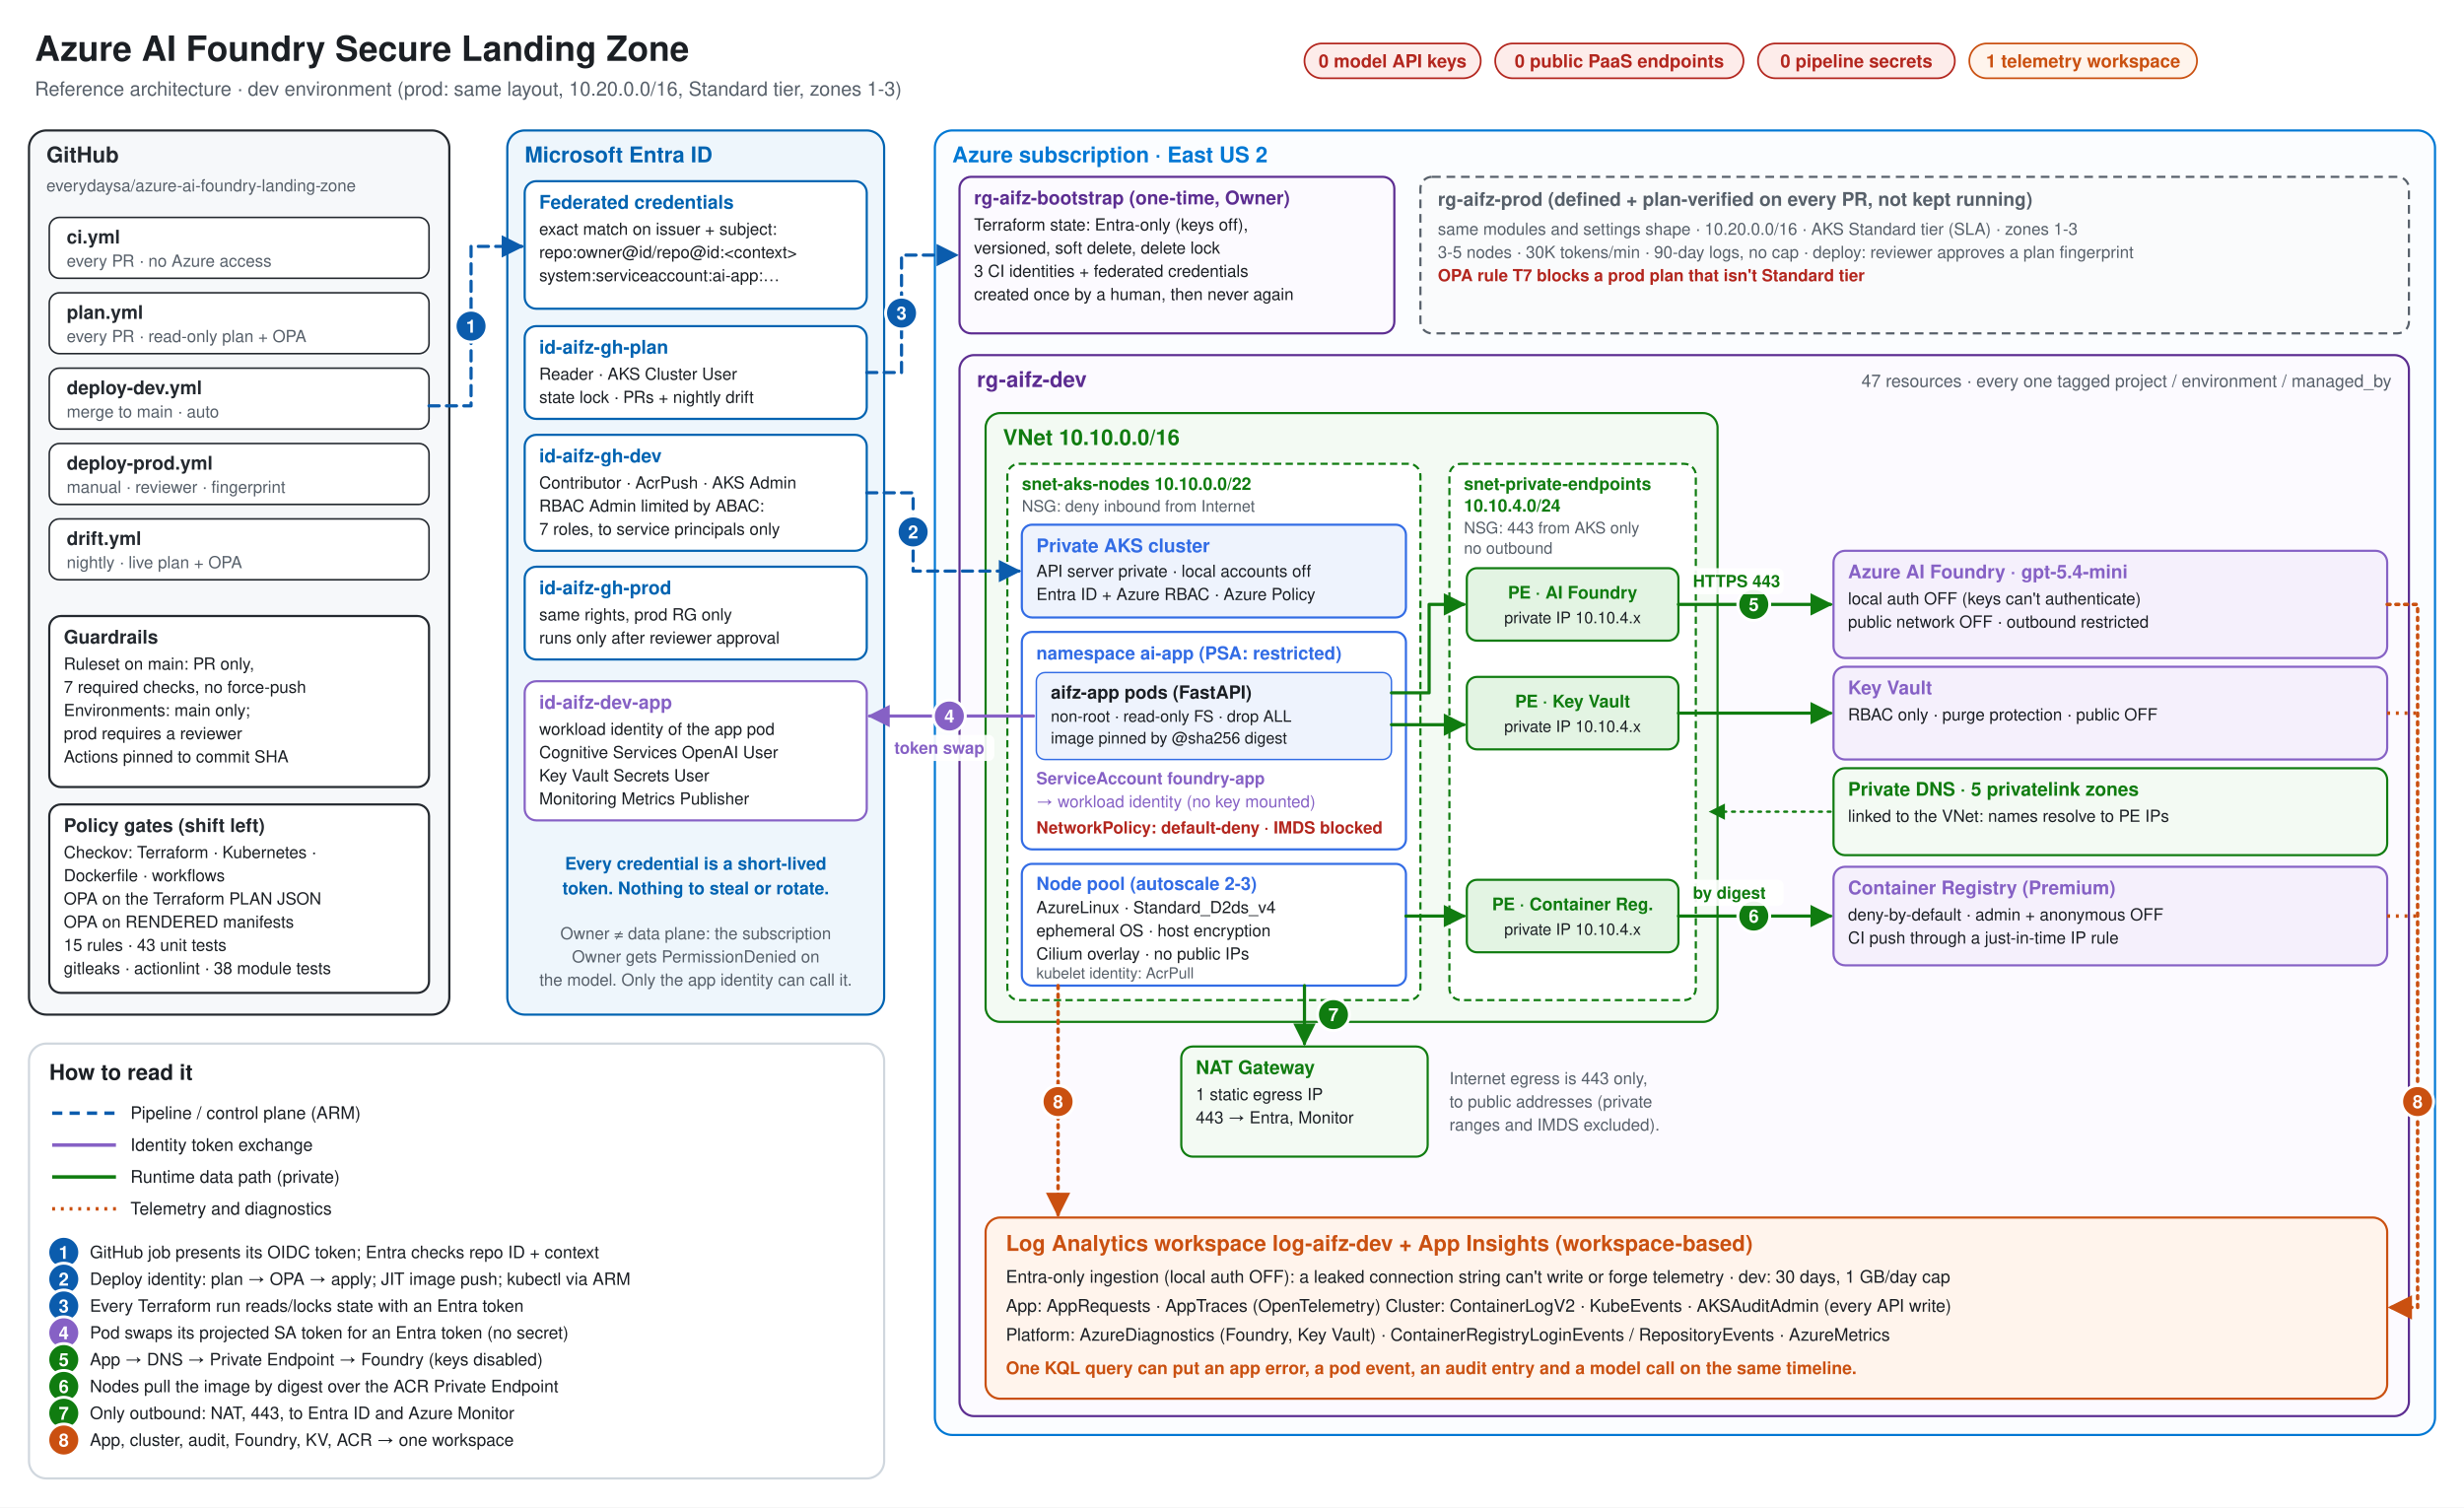
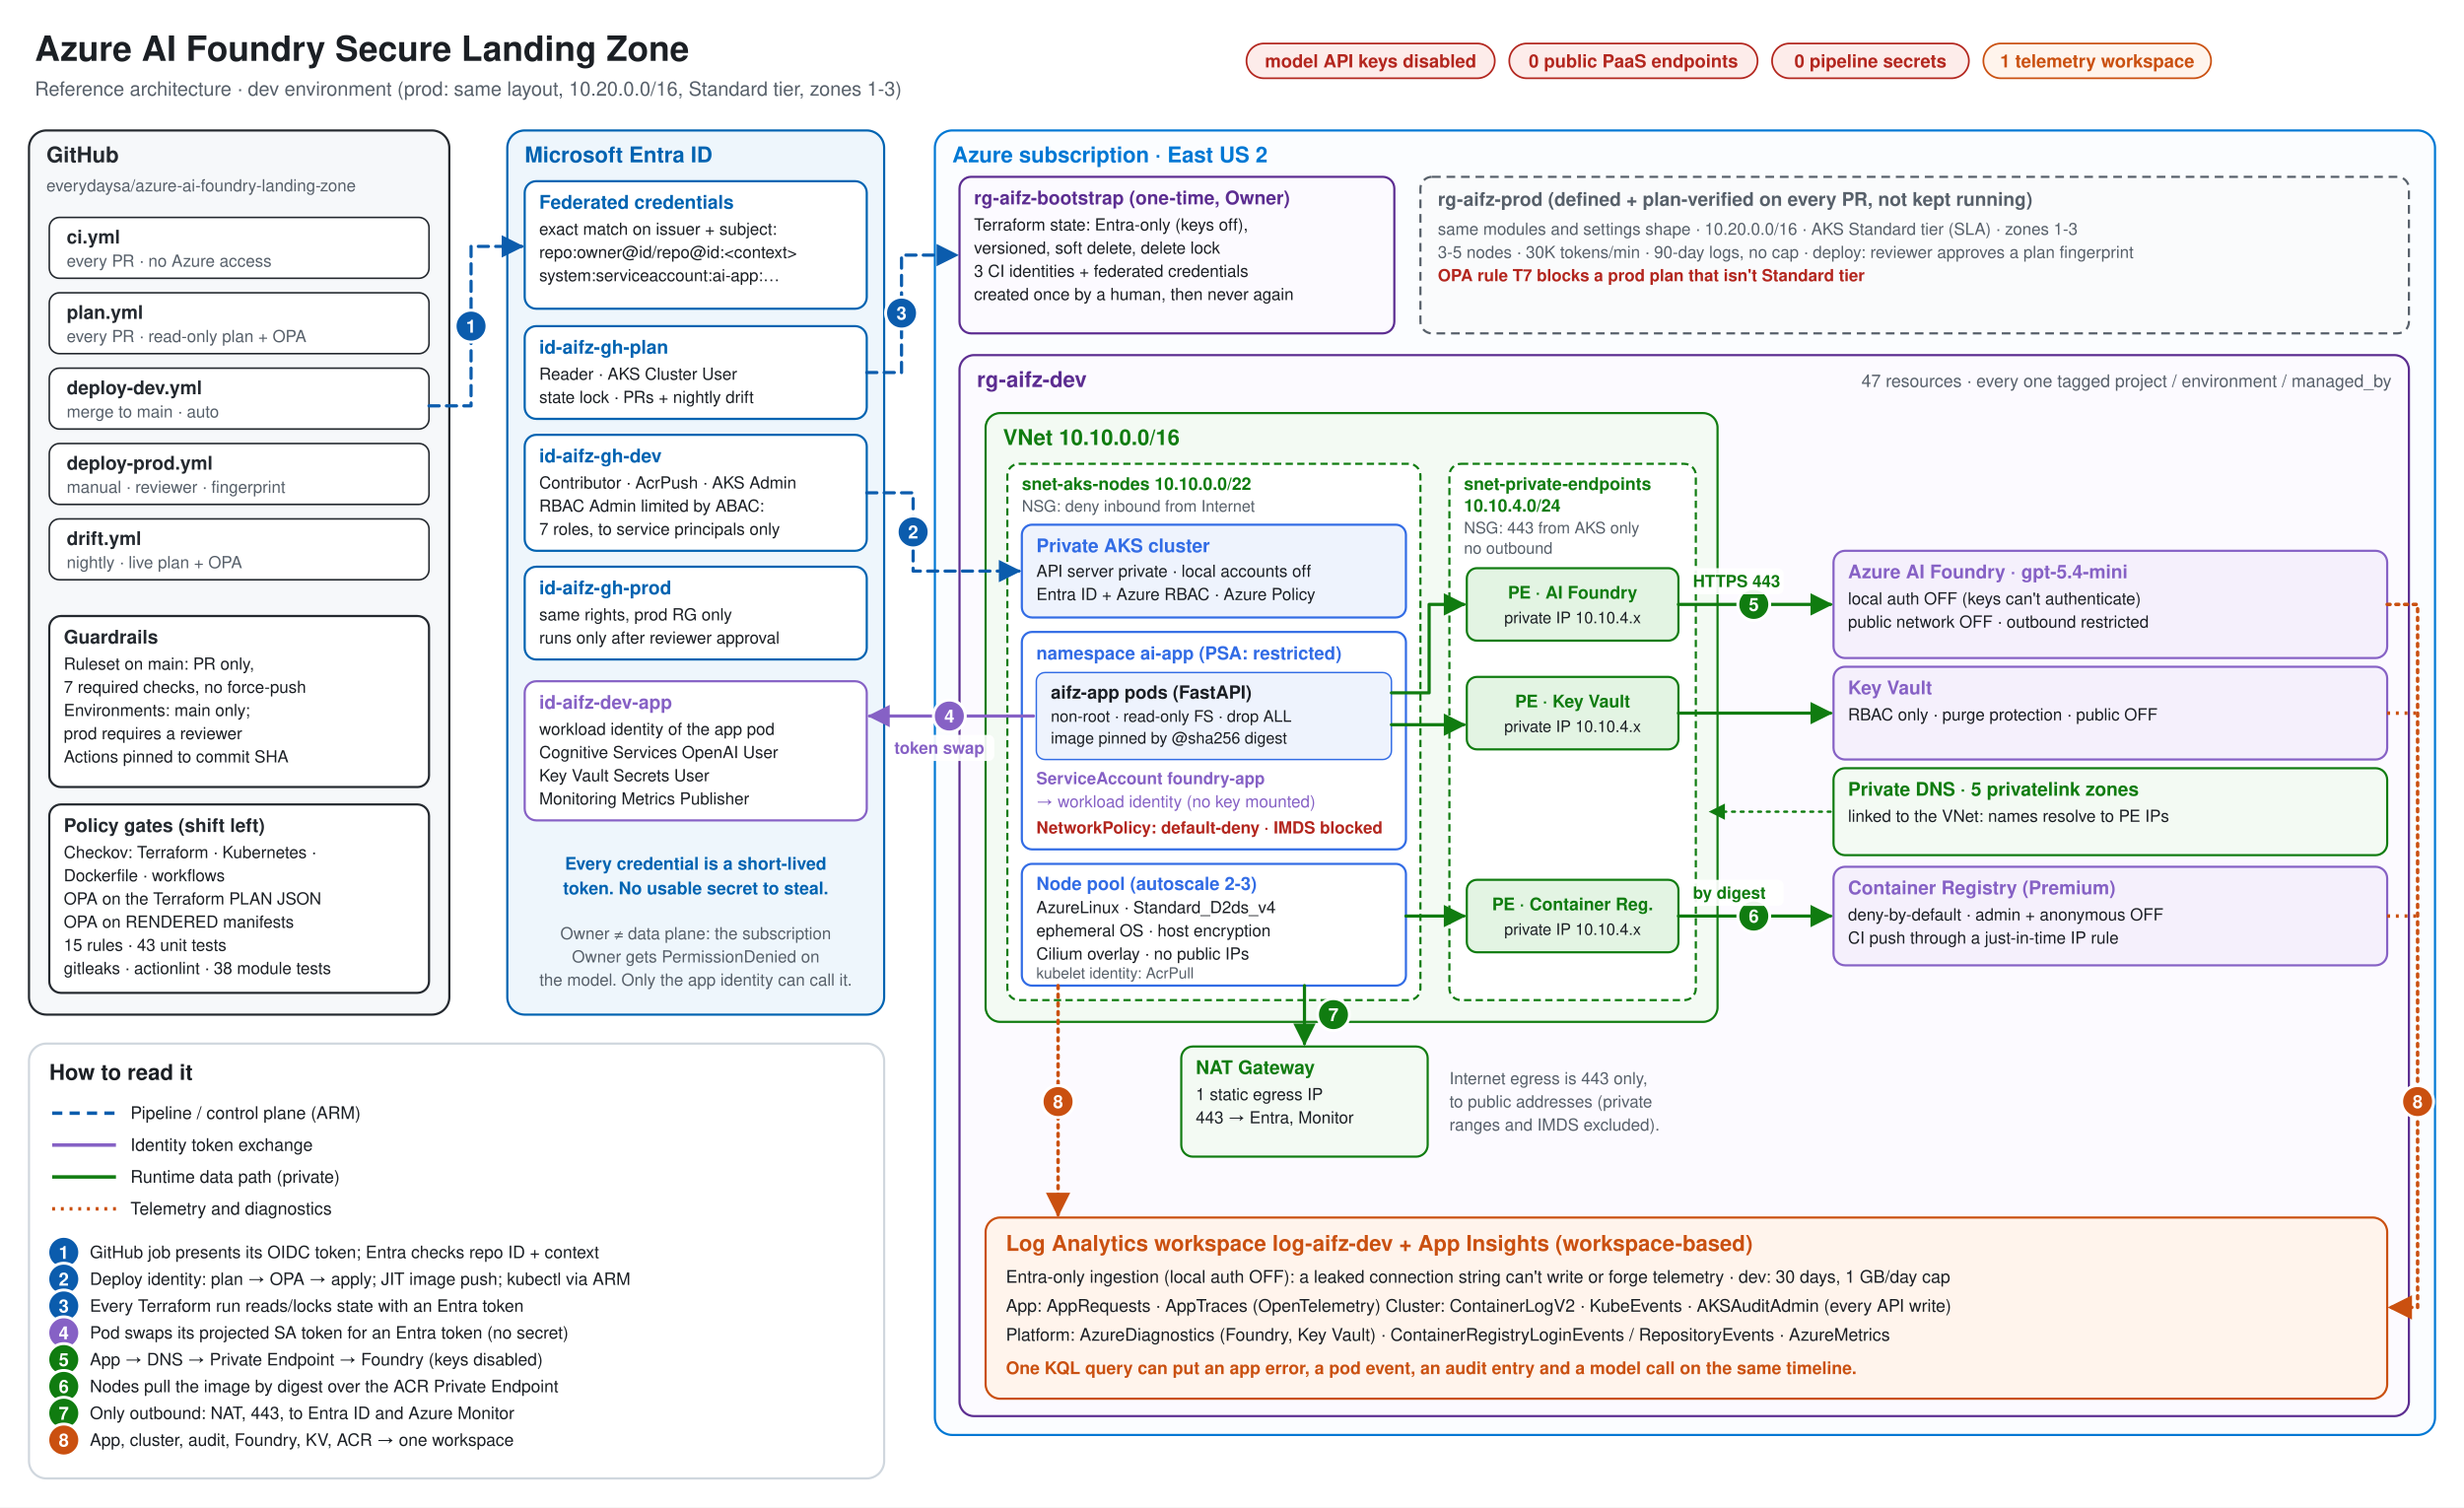
<svg xmlns="http://www.w3.org/2000/svg" width="1700" height="1040" viewBox="0 0 1700 1040" font-family="'Segoe UI', -apple-system, Helvetica, Arial, sans-serif" role="img" aria-labelledby="t d">
  <defs>
    <marker id="m-ci" viewBox="0 0 10 10" refX="9" refY="5" markerWidth="7" markerHeight="7" orient="auto-start-reverse">
      <path d="M0,0 L10,5 L0,10 z" fill="#0b5cad" />
    </marker>
    <marker id="m-run" viewBox="0 0 10 10" refX="9" refY="5" markerWidth="7" markerHeight="7" orient="auto-start-reverse">
      <path d="M0,0 L10,5 L0,10 z" fill="#107c10" />
    </marker>
    <marker id="m-tok" viewBox="0 0 10 10" refX="9" refY="5" markerWidth="7" markerHeight="7" orient="auto-start-reverse">
      <path d="M0,0 L10,5 L0,10 z" fill="#8661c5" />
    </marker>
    <marker id="m-tel" viewBox="0 0 10 10" refX="9" refY="5" markerWidth="7" markerHeight="7" orient="auto-start-reverse">
      <path d="M0,0 L10,5 L0,10 z" fill="#ca5010" />
    </marker>
  </defs>
  <rect x="0" y="0" width="1700" height="1040" fill="#ffffff" />
  <text x="24" y="42" font-size="24" fill="#1b1f24" font-weight="700" text-anchor="start">Azure AI Foundry Secure Landing Zone</text>
  <text x="24" y="66" font-size="13.5" fill="#57606a" font-weight="normal" text-anchor="start">Reference architecture · dev environment (prod: same layout, 10.20.0.0/16, Standard tier, zones 1-3)</text>
-   <rect x="900" y="30" width="121.6" height="24" rx="12" fill="#fdecea" stroke="#b3261e" stroke-width="1.2" />
-   <text x="960.8" y="46.5" font-size="12.5" fill="#b3261e" font-weight="700" text-anchor="middle">0 model API keys</text>
-   <rect x="1031.6" y="30" width="171.3" height="24" rx="12" fill="#fdecea" stroke="#b3261e" stroke-width="1.2" />
-   <text x="1117.25" y="46.5" font-size="12.5" fill="#b3261e" font-weight="700" text-anchor="middle">0 public PaaS endpoints</text>
-   <rect x="1212.9" y="30" width="135.8" height="24" rx="12" fill="#fdecea" stroke="#b3261e" stroke-width="1.2" />
-   <text x="1280.8" y="46.5" font-size="12.5" fill="#b3261e" font-weight="700" text-anchor="middle">0 pipeline secrets</text>
-   <rect x="1358.7" y="30" width="157.1" height="24" rx="12" fill="#fff4ec" stroke="#ca5010" stroke-width="1.2" />
-   <text x="1437.25" y="46.5" font-size="12.5" fill="#ca5010" font-weight="700" text-anchor="middle">1 telemetry workspace</text>
+   <rect x="860" y="30" width="171.3" height="24" rx="12" fill="#fdecea" stroke="#b3261e" stroke-width="1.2" />
+   <text x="945.65" y="46.5" font-size="12.5" fill="#b3261e" font-weight="700" text-anchor="middle">model API keys disabled</text>
+   <rect x="1041.3" y="30" width="171.3" height="24" rx="12" fill="#fdecea" stroke="#b3261e" stroke-width="1.2" />
+   <text x="1126.95" y="46.5" font-size="12.5" fill="#b3261e" font-weight="700" text-anchor="middle">0 public PaaS endpoints</text>
+   <rect x="1222.6" y="30" width="135.8" height="24" rx="12" fill="#fdecea" stroke="#b3261e" stroke-width="1.2" />
+   <text x="1290.5" y="46.5" font-size="12.5" fill="#b3261e" font-weight="700" text-anchor="middle">0 pipeline secrets</text>
+   <rect x="1368.4" y="30" width="157.1" height="24" rx="12" fill="#fff4ec" stroke="#ca5010" stroke-width="1.2" />
+   <text x="1446.95" y="46.5" font-size="12.5" fill="#ca5010" font-weight="700" text-anchor="middle">1 telemetry workspace</text>
  <rect x="20" y="90" width="290" height="610" rx="12" fill="#f6f8fa" stroke="#24292f" stroke-width="1.5" />
  <text x="32" y="112" font-size="15" fill="#24292f" font-weight="700" text-anchor="start">GitHub</text>
  <text x="32" y="132" font-size="11.5" fill="#57606a" font-weight="normal" text-anchor="start">everydaysa/azure-ai-foundry-landing-zone</text>
  <rect x="34" y="150" width="262" height="42" rx="7" fill="#ffffff" stroke="#24292f" stroke-width="1.1" />
  <text x="46" y="168" font-size="13" fill="#24292f" font-weight="700" text-anchor="start">ci.yml</text>
  <text x="46" y="184" font-size="11.5" fill="#57606a" font-weight="normal" text-anchor="start">every PR · no Azure access</text>
  <rect x="34" y="202" width="262" height="42" rx="7" fill="#ffffff" stroke="#24292f" stroke-width="1.1" />
  <text x="46" y="220" font-size="13" fill="#24292f" font-weight="700" text-anchor="start">plan.yml</text>
  <text x="46" y="236" font-size="11.5" fill="#57606a" font-weight="normal" text-anchor="start">every PR · read-only plan + OPA</text>
  <rect x="34" y="254" width="262" height="42" rx="7" fill="#ffffff" stroke="#24292f" stroke-width="1.1" />
  <text x="46" y="272" font-size="13" fill="#24292f" font-weight="700" text-anchor="start">deploy-dev.yml</text>
  <text x="46" y="288" font-size="11.5" fill="#57606a" font-weight="normal" text-anchor="start">merge to main · auto</text>
  <rect x="34" y="306" width="262" height="42" rx="7" fill="#ffffff" stroke="#24292f" stroke-width="1.1" />
  <text x="46" y="324" font-size="13" fill="#24292f" font-weight="700" text-anchor="start">deploy-prod.yml</text>
  <text x="46" y="340" font-size="11.5" fill="#57606a" font-weight="normal" text-anchor="start">manual · reviewer · fingerprint</text>
  <rect x="34" y="358" width="262" height="42" rx="7" fill="#ffffff" stroke="#24292f" stroke-width="1.1" />
  <text x="46" y="376" font-size="13" fill="#24292f" font-weight="700" text-anchor="start">drift.yml</text>
  <text x="46" y="392" font-size="11.5" fill="#57606a" font-weight="normal" text-anchor="start">nightly · live plan + OPA</text>
  <rect x="34" y="425" width="262" height="118" rx="8" fill="#ffffff" stroke="#24292f" stroke-width="1.5" />
  <text x="44" y="444" font-size="13" fill="#24292f" font-weight="700" text-anchor="start">Guardrails</text>
  <text x="44" y="462" font-size="11.5" fill="#1b1f24" font-weight="normal" text-anchor="start">Ruleset on main: PR only,</text>
  <text x="44" y="478" font-size="11.5" fill="#1b1f24" font-weight="normal" text-anchor="start">  7 required checks, no force-push</text>
  <text x="44" y="494" font-size="11.5" fill="#1b1f24" font-weight="normal" text-anchor="start">Environments: main only;</text>
  <text x="44" y="510" font-size="11.5" fill="#1b1f24" font-weight="normal" text-anchor="start">  prod requires a reviewer</text>
  <text x="44" y="526" font-size="11.5" fill="#1b1f24" font-weight="normal" text-anchor="start">Actions pinned to commit SHA</text>
  <rect x="34" y="555" width="262" height="130" rx="8" fill="#ffffff" stroke="#24292f" stroke-width="1.5" />
  <text x="44" y="574" font-size="13" fill="#24292f" font-weight="700" text-anchor="start">Policy gates (shift left)</text>
  <text x="44" y="592" font-size="11.5" fill="#1b1f24" font-weight="normal" text-anchor="start">Checkov: Terraform · Kubernetes ·</text>
  <text x="44" y="608" font-size="11.5" fill="#1b1f24" font-weight="normal" text-anchor="start">  Dockerfile · workflows</text>
  <text x="44" y="624" font-size="11.5" fill="#1b1f24" font-weight="normal" text-anchor="start">OPA on the Terraform PLAN JSON</text>
  <text x="44" y="640" font-size="11.5" fill="#1b1f24" font-weight="normal" text-anchor="start">OPA on RENDERED manifests</text>
  <text x="44" y="656" font-size="11.5" fill="#1b1f24" font-weight="normal" text-anchor="start">15 rules · 43 unit tests</text>
  <text x="44" y="672" font-size="11.5" fill="#1b1f24" font-weight="normal" text-anchor="start">gitleaks · actionlint · 38 module tests</text>
  <rect x="350" y="90" width="260" height="610" rx="12" fill="#eef6fc" stroke="#0063b1" stroke-width="1.5" />
  <text x="362" y="112" font-size="15" fill="#0063b1" font-weight="700" text-anchor="start">Microsoft Entra ID</text>
  <rect x="362" y="125" width="236" height="88" rx="8" fill="#ffffff" stroke="#0063b1" stroke-width="1.5" />
  <text x="372" y="144" font-size="13" fill="#0063b1" font-weight="700" text-anchor="start">Federated credentials</text>
  <text x="372" y="162" font-size="11.5" fill="#1b1f24" font-weight="normal" text-anchor="start">exact match on issuer + subject:</text>
  <text x="372" y="178" font-size="11.5" fill="#1b1f24" font-weight="normal" text-anchor="start">repo:owner@id/repo@id:&lt;context&gt;</text>
  <text x="372" y="194" font-size="11.5" fill="#1b1f24" font-weight="normal" text-anchor="start">system:serviceaccount:ai-app:…</text>
  <rect x="362" y="225" width="236" height="64" rx="8" fill="#ffffff" stroke="#0063b1" stroke-width="1.5" />
  <text x="372" y="244" font-size="13" fill="#0063b1" font-weight="700" text-anchor="start">id-aifz-gh-plan</text>
  <text x="372" y="262" font-size="11.5" fill="#1b1f24" font-weight="normal" text-anchor="start">Reader · AKS Cluster User</text>
  <text x="372" y="278" font-size="11.5" fill="#1b1f24" font-weight="normal" text-anchor="start">state lock · PRs + nightly drift</text>
  <rect x="362" y="300" width="236" height="80" rx="8" fill="#ffffff" stroke="#0063b1" stroke-width="1.5" />
  <text x="372" y="319" font-size="13" fill="#0063b1" font-weight="700" text-anchor="start">id-aifz-gh-dev</text>
  <text x="372" y="337" font-size="11.5" fill="#1b1f24" font-weight="normal" text-anchor="start">Contributor · AcrPush · AKS Admin</text>
  <text x="372" y="353" font-size="11.5" fill="#1b1f24" font-weight="normal" text-anchor="start">RBAC Admin limited by ABAC:</text>
  <text x="372" y="369" font-size="11.5" fill="#1b1f24" font-weight="normal" text-anchor="start">7 roles, to service principals only</text>
  <rect x="362" y="391" width="236" height="64" rx="8" fill="#ffffff" stroke="#0063b1" stroke-width="1.5" />
  <text x="372" y="410" font-size="13" fill="#0063b1" font-weight="700" text-anchor="start">id-aifz-gh-prod</text>
  <text x="372" y="428" font-size="11.5" fill="#1b1f24" font-weight="normal" text-anchor="start">same rights, prod RG only</text>
  <text x="372" y="444" font-size="11.5" fill="#1b1f24" font-weight="normal" text-anchor="start">runs only after reviewer approval</text>
  <rect x="362" y="470" width="236" height="96" rx="8" fill="#ffffff" stroke="#8661c5" stroke-width="1.5" />
  <text x="372" y="489" font-size="13" fill="#8661c5" font-weight="700" text-anchor="start">id-aifz-dev-app</text>
  <text x="372" y="507" font-size="11.5" fill="#1b1f24" font-weight="normal" text-anchor="start">workload identity of the app pod</text>
  <text x="372" y="523" font-size="11.5" fill="#1b1f24" font-weight="normal" text-anchor="start">Cognitive Services OpenAI User</text>
  <text x="372" y="539" font-size="11.5" fill="#1b1f24" font-weight="normal" text-anchor="start">Key Vault Secrets User</text>
  <text x="372" y="555" font-size="11.5" fill="#1b1f24" font-weight="normal" text-anchor="start">Monitoring Metrics Publisher</text>
  <text x="480" y="600" font-size="12" fill="#0063b1" font-weight="600" text-anchor="middle">Every credential is a short-lived</text>
-   <text x="480" y="617" font-size="12" fill="#0063b1" font-weight="600" text-anchor="middle">token. Nothing to steal or rotate.</text>
+   <text x="480" y="617" font-size="12" fill="#0063b1" font-weight="600" text-anchor="middle">token. No usable secret to steal.</text>
  <text x="480" y="648" font-size="11.5" fill="#57606a" font-weight="normal" text-anchor="middle">Owner ≠ data plane: the subscription</text>
  <text x="480" y="664" font-size="11.5" fill="#57606a" font-weight="normal" text-anchor="middle">Owner gets PermissionDenied on</text>
  <text x="480" y="680" font-size="11.5" fill="#57606a" font-weight="normal" text-anchor="middle">the model. Only the app identity can call it.</text>
  <rect x="645" y="90" width="1035" height="900" rx="12" fill="#fbfdff" stroke="#0078d4" stroke-width="1.5" />
  <text x="657" y="112" font-size="15" fill="#0078d4" font-weight="700" text-anchor="start">Azure subscription · East US 2</text>
  <rect x="662" y="122" width="300" height="108" rx="8" fill="#fcfaff" stroke="#5c2d91" stroke-width="1.5" />
  <text x="672" y="141" font-size="13" fill="#5c2d91" font-weight="700" text-anchor="start">rg-aifz-bootstrap (one-time, Owner)</text>
  <text x="672" y="159" font-size="11.5" fill="#1b1f24" font-weight="normal" text-anchor="start">Terraform state: Entra-only (keys off),</text>
  <text x="672" y="175" font-size="11.5" fill="#1b1f24" font-weight="normal" text-anchor="start">versioned, soft delete, delete lock</text>
  <text x="672" y="191" font-size="11.5" fill="#1b1f24" font-weight="normal" text-anchor="start">3 CI identities + federated credentials</text>
  <text x="672" y="207" font-size="11.5" fill="#1b1f24" font-weight="normal" text-anchor="start">created once by a human, then never again</text>
  <rect x="980" y="122" width="682" height="108" rx="8" fill="#fafbfc" stroke="#57606a" stroke-width="1.5" stroke-dasharray="6 4" />
  <text x="992" y="142" font-size="13" fill="#57606a" font-weight="700" text-anchor="start">rg-aifz-prod (defined + plan-verified on every PR, not kept running)</text>
  <text x="992" y="162" font-size="11.5" fill="#57606a" font-weight="normal" text-anchor="start">same modules and settings shape · 10.20.0.0/16 · AKS Standard tier (SLA) · zones 1-3</text>
  <text x="992" y="178" font-size="11.5" fill="#57606a" font-weight="normal" text-anchor="start">3-5 nodes · 30K tokens/min · 90-day logs, no cap · deploy: reviewer approves a plan fingerprint</text>
  <text x="992" y="194" font-size="11.5" fill="#b3261e" font-weight="600" text-anchor="start">OPA rule T7 blocks a prod plan that isn't Standard tier</text>
  <rect x="662" y="245" width="1000" height="732" rx="10" fill="#fcfaff" stroke="#5c2d91" stroke-width="1.5" />
  <text x="674" y="267" font-size="15" fill="#5c2d91" font-weight="700" text-anchor="start">rg-aifz-dev</text>
  <text x="1650" y="267" font-size="12" fill="#57606a" font-weight="normal" text-anchor="end">47 resources · every one tagged project / environment / managed_by</text>
  <rect x="680" y="285" width="505" height="420" rx="10" fill="#f3faf3" stroke="#107c10" stroke-width="1.5" />
  <text x="692" y="307" font-size="15" fill="#107c10" font-weight="700" text-anchor="start">VNet 10.10.0.0/16</text>
  <rect x="695" y="320" width="285" height="370" rx="8" fill="#ffffff" stroke="#107c10" stroke-width="1.5" stroke-dasharray="5 3" />
  <text x="705" y="338" font-size="12" fill="#107c10" font-weight="700" text-anchor="start">snet-aks-nodes 10.10.0.0/22</text>
  <text x="705" y="353" font-size="11" fill="#57606a" font-weight="normal" text-anchor="start">NSG: deny inbound from Internet</text>
  <rect x="705" y="362" width="265" height="64" rx="7" fill="#eef3fd" stroke="#326ce5" stroke-width="1.5" />
  <text x="715" y="381" font-size="13" fill="#326ce5" font-weight="700" text-anchor="start">Private AKS cluster</text>
  <text x="715" y="398" font-size="11.5" fill="#1b1f24" font-weight="normal" text-anchor="start">API server private · local accounts off</text>
  <text x="715" y="414" font-size="11.5" fill="#1b1f24" font-weight="normal" text-anchor="start">Entra ID + Azure RBAC · Azure Policy</text>
  <rect x="705" y="436" width="265" height="150" rx="7" fill="#ffffff" stroke="#326ce5" stroke-width="1.5" />
  <text x="715" y="455" font-size="12.5" fill="#326ce5" font-weight="700" text-anchor="start">namespace ai-app  (PSA: restricted)</text>
  <rect x="715" y="464" width="245" height="60" rx="6" fill="#eef3fd" stroke="#326ce5" stroke-width="1" />
  <text x="725" y="482" font-size="12.5" fill="#1b1f24" font-weight="700" text-anchor="start">aifz-app pods (FastAPI)</text>
  <text x="725" y="498" font-size="11" fill="#1b1f24" font-weight="normal" text-anchor="start">non-root · read-only FS · drop ALL</text>
  <text x="725" y="513" font-size="11" fill="#1b1f24" font-weight="normal" text-anchor="start">image pinned by @sha256 digest</text>
  <text x="715" y="541" font-size="11.5" fill="#8661c5" font-weight="600" text-anchor="start">ServiceAccount foundry-app</text>
  <text x="715" y="557" font-size="11.5" fill="#8661c5" font-weight="normal" text-anchor="start">→ workload identity (no key mounted)</text>
  <text x="715" y="575" font-size="11.5" fill="#b3261e" font-weight="600" text-anchor="start">NetworkPolicy: default-deny · IMDS blocked</text>
  <rect x="705" y="596" width="265" height="84" rx="7" fill="#ffffff" stroke="#326ce5" stroke-width="1.5" />
  <text x="715" y="614" font-size="12.5" fill="#326ce5" font-weight="700" text-anchor="start">Node pool (autoscale 2-3)</text>
  <text x="715" y="630" font-size="11.5" fill="#1b1f24" font-weight="normal" text-anchor="start">AzureLinux · Standard_D2ds_v4</text>
  <text x="715" y="646" font-size="11.5" fill="#1b1f24" font-weight="normal" text-anchor="start">ephemeral OS · host encryption</text>
  <text x="715" y="662" font-size="11.5" fill="#1b1f24" font-weight="normal" text-anchor="start">Cilium overlay · no public IPs</text>
  <text x="715" y="675" font-size="10.5" fill="#57606a" font-weight="normal" text-anchor="start">kubelet identity: AcrPull</text>
  <rect x="1000" y="320" width="170" height="370" rx="8" fill="#ffffff" stroke="#107c10" stroke-width="1.5" stroke-dasharray="5 3" />
  <text x="1010" y="338" font-size="12" fill="#107c10" font-weight="700" text-anchor="start">snet-private-endpoints</text>
  <text x="1010" y="353" font-size="12" fill="#107c10" font-weight="700" text-anchor="start">10.10.4.0/24</text>
  <text x="1010" y="368" font-size="11" fill="#57606a" font-weight="normal" text-anchor="start">NSG: 443 from AKS only</text>
  <text x="1010" y="382" font-size="11" fill="#57606a" font-weight="normal" text-anchor="start">no outbound</text>
  <rect x="1012" y="392" width="146" height="50" rx="7" fill="#e3f4e3" stroke="#107c10" stroke-width="1.5" />
  <text x="1085" y="413" font-size="12" fill="#107c10" font-weight="700" text-anchor="middle">PE · AI Foundry</text>
  <text x="1085" y="430" font-size="11" fill="#1b1f24" font-weight="normal" text-anchor="middle">private IP 10.10.4.x</text>
  <rect x="1012" y="467" width="146" height="50" rx="7" fill="#e3f4e3" stroke="#107c10" stroke-width="1.5" />
  <text x="1085" y="488" font-size="12" fill="#107c10" font-weight="700" text-anchor="middle">PE · Key Vault</text>
  <text x="1085" y="505" font-size="11" fill="#1b1f24" font-weight="normal" text-anchor="middle">private IP 10.10.4.x</text>
  <rect x="1012" y="607" width="146" height="50" rx="7" fill="#e3f4e3" stroke="#107c10" stroke-width="1.5" />
  <text x="1085" y="628" font-size="12" fill="#107c10" font-weight="700" text-anchor="middle">PE · Container Reg.</text>
  <text x="1085" y="645" font-size="11" fill="#1b1f24" font-weight="normal" text-anchor="middle">private IP 10.10.4.x</text>
  <rect x="1265" y="380" width="382" height="74" rx="8" fill="#f5f0fc" stroke="#8661c5" stroke-width="1.5" />
  <text x="1275" y="399" font-size="13" fill="#8661c5" font-weight="700" text-anchor="start">Azure AI Foundry  ·  gpt-5.4-mini</text>
  <text x="1275" y="417" font-size="11.5" fill="#1b1f24" font-weight="normal" text-anchor="start">local auth OFF (keys can't authenticate)</text>
  <text x="1275" y="433" font-size="11.5" fill="#1b1f24" font-weight="normal" text-anchor="start">public network OFF · outbound restricted</text>
  <rect x="1265" y="460" width="382" height="64" rx="8" fill="#f5f0fc" stroke="#8661c5" stroke-width="1.5" />
  <text x="1275" y="479" font-size="13" fill="#8661c5" font-weight="700" text-anchor="start">Key Vault</text>
  <text x="1275" y="497" font-size="11.5" fill="#1b1f24" font-weight="normal" text-anchor="start">RBAC only · purge protection · public OFF</text>
  <rect x="1265" y="598" width="382" height="68" rx="8" fill="#f5f0fc" stroke="#8661c5" stroke-width="1.5" />
  <text x="1275" y="617" font-size="13" fill="#8661c5" font-weight="700" text-anchor="start">Container Registry (Premium)</text>
  <text x="1275" y="635" font-size="11.5" fill="#1b1f24" font-weight="normal" text-anchor="start">deny-by-default · admin + anonymous OFF</text>
  <text x="1275" y="651" font-size="11.5" fill="#1b1f24" font-weight="normal" text-anchor="start">CI push through a just-in-time IP rule</text>
  <rect x="1265" y="530" width="382" height="60" rx="8" fill="#f3faf3" stroke="#107c10" stroke-width="1.5" />
  <text x="1275" y="549" font-size="13" fill="#107c10" font-weight="700" text-anchor="start">Private DNS · 5 privatelink zones</text>
  <text x="1275" y="567" font-size="11.5" fill="#1b1f24" font-weight="normal" text-anchor="start">linked to the VNet: names resolve to PE IPs</text>
  <rect x="815" y="722" width="170" height="76" rx="8" fill="#f3faf3" stroke="#107c10" stroke-width="1.5" />
  <text x="825" y="741" font-size="13" fill="#107c10" font-weight="700" text-anchor="start">NAT Gateway</text>
  <text x="825" y="759" font-size="11.5" fill="#1b1f24" font-weight="normal" text-anchor="start">1 static egress IP</text>
  <text x="825" y="775" font-size="11.5" fill="#1b1f24" font-weight="normal" text-anchor="start">443 → Entra, Monitor</text>
  <text x="1000" y="748" font-size="11.5" fill="#57606a" font-weight="normal" text-anchor="start">Internet egress is 443 only,</text>
  <text x="1000" y="764" font-size="11.5" fill="#57606a" font-weight="normal" text-anchor="start">to public addresses (private</text>
  <text x="1000" y="780" font-size="11.5" fill="#57606a" font-weight="normal" text-anchor="start">ranges and IMDS excluded).</text>
  <rect x="680" y="840" width="967" height="125" rx="10" fill="#fff4ec" stroke="#ca5010" stroke-width="1.5" />
  <text x="694" y="863" font-size="15" fill="#ca5010" font-weight="700" text-anchor="start">Log Analytics workspace log-aifz-dev  +  App Insights (workspace-based)</text>
  <text x="694" y="885" font-size="12" fill="#1b1f24" font-weight="normal" text-anchor="start">Entra-only ingestion (local auth OFF): a leaked connection string can't write or forge telemetry · dev: 30 days, 1 GB/day cap</text>
  <text x="694" y="905" font-size="12" fill="#1b1f24" font-weight="normal" text-anchor="start">App: AppRequests · AppTraces (OpenTelemetry)   Cluster: ContainerLogV2 · KubeEvents · AKSAuditAdmin (every API write)</text>
  <text x="694" y="925" font-size="12" fill="#1b1f24" font-weight="normal" text-anchor="start">Platform: AzureDiagnostics (Foundry, Key Vault) · ContainerRegistryLoginEvents / RepositoryEvents · AzureMetrics</text>
  <text x="694" y="948" font-size="12" fill="#ca5010" font-weight="600" text-anchor="start">One KQL query can put an app error, a pod event, an audit entry and a model call on the same timeline.</text>
  <path d="M296,280 H325 V170 H360" fill="none" stroke="#0b5cad" stroke-width="2.2" stroke-dasharray="7 5" marker-end="url(#m-ci)" stroke-linecap="round" stroke-linejoin="round" />
  <circle cx="325" cy="225" r="11" fill="#0b5cad" stroke="#ffffff" stroke-width="2" />
  <text x="325" y="229.5" font-size="12.5" fill="#ffffff" font-weight="700" text-anchor="middle">1</text>
  <path d="M598,340 H630 V394 H703" fill="none" stroke="#0b5cad" stroke-width="2.2" stroke-dasharray="7 5" marker-end="url(#m-ci)" stroke-linecap="round" stroke-linejoin="round" />
  <circle cx="630" cy="367" r="11" fill="#0b5cad" stroke="#ffffff" stroke-width="2" />
  <text x="630" y="371.5" font-size="12.5" fill="#ffffff" font-weight="700" text-anchor="middle">2</text>
  <path d="M598,257 H622 V176 H660" fill="none" stroke="#0b5cad" stroke-width="2.2" stroke-dasharray="7 5" marker-end="url(#m-ci)" stroke-linecap="round" stroke-linejoin="round" />
  <circle cx="622" cy="216" r="11" fill="#0b5cad" stroke="#ffffff" stroke-width="2" />
  <text x="622" y="220.5" font-size="12.5" fill="#ffffff" font-weight="700" text-anchor="middle">3</text>
  <path d="M713,494 H600" fill="none" stroke="#8661c5" stroke-width="2.2" marker-end="url(#m-tok)" stroke-linecap="round" stroke-linejoin="round" />
  <circle cx="655" cy="494" r="11" fill="#8661c5" stroke="#ffffff" stroke-width="2" />
  <text x="655" y="498.5" font-size="12.5" fill="#ffffff" font-weight="700" text-anchor="middle">4</text>
  <rect x="612" y="507" width="74.0" height="18" rx="4" fill="#ffffff" opacity="0.92" />
  <text x="617" y="520" font-size="11.5" fill="#8661c5" font-weight="600" text-anchor="start">token swap</text>
  <path d="M960,478 H986 V417 H1010" fill="none" stroke="#107c10" stroke-width="2.2" marker-end="url(#m-run)" stroke-linecap="round" stroke-linejoin="round" />
  <path d="M1158,417 H1263" fill="none" stroke="#107c10" stroke-width="2.2" marker-end="url(#m-run)" stroke-linecap="round" stroke-linejoin="round" />
  <circle cx="1210" cy="417" r="11" fill="#107c10" stroke="#ffffff" stroke-width="2" />
  <text x="1210" y="421.5" font-size="12.5" fill="#ffffff" font-weight="700" text-anchor="middle">5</text>
  <rect x="1163" y="392" width="67.6" height="18" rx="4" fill="#ffffff" opacity="0.92" />
  <text x="1168" y="405" font-size="11.5" fill="#107c10" font-weight="600" text-anchor="start">HTTPS 443</text>
  <path d="M960,500 H1010" fill="none" stroke="#107c10" stroke-width="2.2" marker-end="url(#m-run)" stroke-linecap="round" stroke-linejoin="round" />
  <path d="M1158,492 H1263" fill="none" stroke="#107c10" stroke-width="2.2" marker-end="url(#m-run)" stroke-linecap="round" stroke-linejoin="round" />
  <path d="M970,632 H1010" fill="none" stroke="#107c10" stroke-width="2.2" marker-end="url(#m-run)" stroke-linecap="round" stroke-linejoin="round" />
  <path d="M1158,632 H1263" fill="none" stroke="#107c10" stroke-width="2.2" marker-end="url(#m-run)" stroke-linecap="round" stroke-linejoin="round" />
  <circle cx="1210" cy="632" r="11" fill="#107c10" stroke="#ffffff" stroke-width="2" />
  <text x="1210" y="636.5" font-size="12.5" fill="#ffffff" font-weight="700" text-anchor="middle">6</text>
  <rect x="1163" y="607" width="67.6" height="18" rx="4" fill="#ffffff" opacity="0.92" />
  <text x="1168" y="620" font-size="11.5" fill="#107c10" font-weight="600" text-anchor="start">by digest</text>
  <path d="M900,680 V720" fill="none" stroke="#107c10" stroke-width="2.2" marker-end="url(#m-run)" stroke-linecap="round" stroke-linejoin="round" />
  <circle cx="920" cy="700" r="11" fill="#107c10" stroke="#ffffff" stroke-width="2" />
  <text x="920" y="704.5" font-size="12.5" fill="#ffffff" font-weight="700" text-anchor="middle">7</text>
  <path d="M1263,560 H1180" fill="none" stroke="#107c10" stroke-width="1.6" stroke-dasharray="2 4" marker-end="url(#m-run)" stroke-linecap="round" stroke-linejoin="round" />
  <path d="M730,680 V838" fill="none" stroke="#ca5010" stroke-width="2.4" stroke-dasharray="2 4" marker-end="url(#m-tel)" stroke-linecap="round" stroke-linejoin="round" />
  <circle cx="730" cy="760" r="11" fill="#ca5010" stroke="#ffffff" stroke-width="2" />
  <text x="730" y="764.5" font-size="12.5" fill="#ffffff" font-weight="700" text-anchor="middle">8</text>
  <path d="M1647,417 H1668 V902 H1649" fill="none" stroke="#ca5010" stroke-width="2.4" stroke-dasharray="2 4" marker-end="url(#m-tel)" stroke-linecap="round" stroke-linejoin="round" />
  <path d="M1647,492 H1668" fill="none" stroke="#ca5010" stroke-width="2.4" stroke-dasharray="2 4" />
  <path d="M1647,632 H1668" fill="none" stroke="#ca5010" stroke-width="2.4" stroke-dasharray="2 4" />
  <circle cx="1668" cy="760" r="11" fill="#ca5010" stroke="#ffffff" stroke-width="2" />
  <text x="1668" y="764.5" font-size="12.5" fill="#ffffff" font-weight="700" text-anchor="middle">8</text>
  <rect x="20" y="720" width="590" height="300" rx="12" fill="#ffffff" stroke="#d0d7de" stroke-width="1.5" />
  <text x="34" y="745" font-size="15" fill="#1b1f24" font-weight="700" text-anchor="start">How to read it</text>
  <path d="M36,768 H80" stroke="#0b5cad" stroke-width="2.4" stroke-dasharray="7 5" />
  <text x="90" y="772" font-size="12" fill="#1b1f24" font-weight="normal" text-anchor="start">Pipeline / control plane (ARM)</text>
  <path d="M36,790 H80" stroke="#8661c5" stroke-width="2.4" />
  <text x="90" y="794" font-size="12" fill="#1b1f24" font-weight="normal" text-anchor="start">Identity token exchange</text>
  <path d="M36,812 H80" stroke="#107c10" stroke-width="2.4" />
  <text x="90" y="816" font-size="12" fill="#1b1f24" font-weight="normal" text-anchor="start">Runtime data path (private)</text>
  <path d="M36,834 H80" stroke="#ca5010" stroke-width="2.4" stroke-dasharray="2 4" />
  <text x="90" y="838" font-size="12" fill="#1b1f24" font-weight="normal" text-anchor="start">Telemetry and diagnostics</text>
  <circle cx="44" cy="864.0" r="11" fill="#0b5cad" stroke="#ffffff" stroke-width="2" />
  <text x="44" y="868.5" font-size="12.5" fill="#ffffff" font-weight="700" text-anchor="middle">1</text>
  <text x="62" y="868.0" font-size="11.8" fill="#1b1f24" font-weight="normal" text-anchor="start">GitHub job presents its OIDC token; Entra checks repo ID + context</text>
  <circle cx="44" cy="882.5" r="11" fill="#0b5cad" stroke="#ffffff" stroke-width="2" />
  <text x="44" y="887.0" font-size="12.5" fill="#ffffff" font-weight="700" text-anchor="middle">2</text>
  <text x="62" y="886.5" font-size="11.8" fill="#1b1f24" font-weight="normal" text-anchor="start">Deploy identity: plan → OPA → apply; JIT image push; kubectl via ARM</text>
  <circle cx="44" cy="901.0" r="11" fill="#0b5cad" stroke="#ffffff" stroke-width="2" />
  <text x="44" y="905.5" font-size="12.5" fill="#ffffff" font-weight="700" text-anchor="middle">3</text>
  <text x="62" y="905.0" font-size="11.8" fill="#1b1f24" font-weight="normal" text-anchor="start">Every Terraform run reads/locks state with an Entra token</text>
  <circle cx="44" cy="919.5" r="11" fill="#8661c5" stroke="#ffffff" stroke-width="2" />
  <text x="44" y="924.0" font-size="12.5" fill="#ffffff" font-weight="700" text-anchor="middle">4</text>
  <text x="62" y="923.5" font-size="11.8" fill="#1b1f24" font-weight="normal" text-anchor="start">Pod swaps its projected SA token for an Entra token (no secret)</text>
  <circle cx="44" cy="938.0" r="11" fill="#107c10" stroke="#ffffff" stroke-width="2" />
  <text x="44" y="942.5" font-size="12.5" fill="#ffffff" font-weight="700" text-anchor="middle">5</text>
  <text x="62" y="942.0" font-size="11.8" fill="#1b1f24" font-weight="normal" text-anchor="start">App → DNS → Private Endpoint → Foundry (keys disabled)</text>
  <circle cx="44" cy="956.5" r="11" fill="#107c10" stroke="#ffffff" stroke-width="2" />
  <text x="44" y="961.0" font-size="12.5" fill="#ffffff" font-weight="700" text-anchor="middle">6</text>
  <text x="62" y="960.5" font-size="11.8" fill="#1b1f24" font-weight="normal" text-anchor="start">Nodes pull the image by digest over the ACR Private Endpoint</text>
  <circle cx="44" cy="975.0" r="11" fill="#107c10" stroke="#ffffff" stroke-width="2" />
  <text x="44" y="979.5" font-size="12.5" fill="#ffffff" font-weight="700" text-anchor="middle">7</text>
  <text x="62" y="979.0" font-size="11.8" fill="#1b1f24" font-weight="normal" text-anchor="start">Only outbound: NAT, 443, to Entra ID and Azure Monitor</text>
  <circle cx="44" cy="993.5" r="11" fill="#ca5010" stroke="#ffffff" stroke-width="2" />
  <text x="44" y="998.0" font-size="12.5" fill="#ffffff" font-weight="700" text-anchor="middle">8</text>
  <text x="62" y="997.5" font-size="11.8" fill="#1b1f24" font-weight="normal" text-anchor="start">App, cluster, audit, Foundry, KV, ACR → one workspace</text>
</svg>
